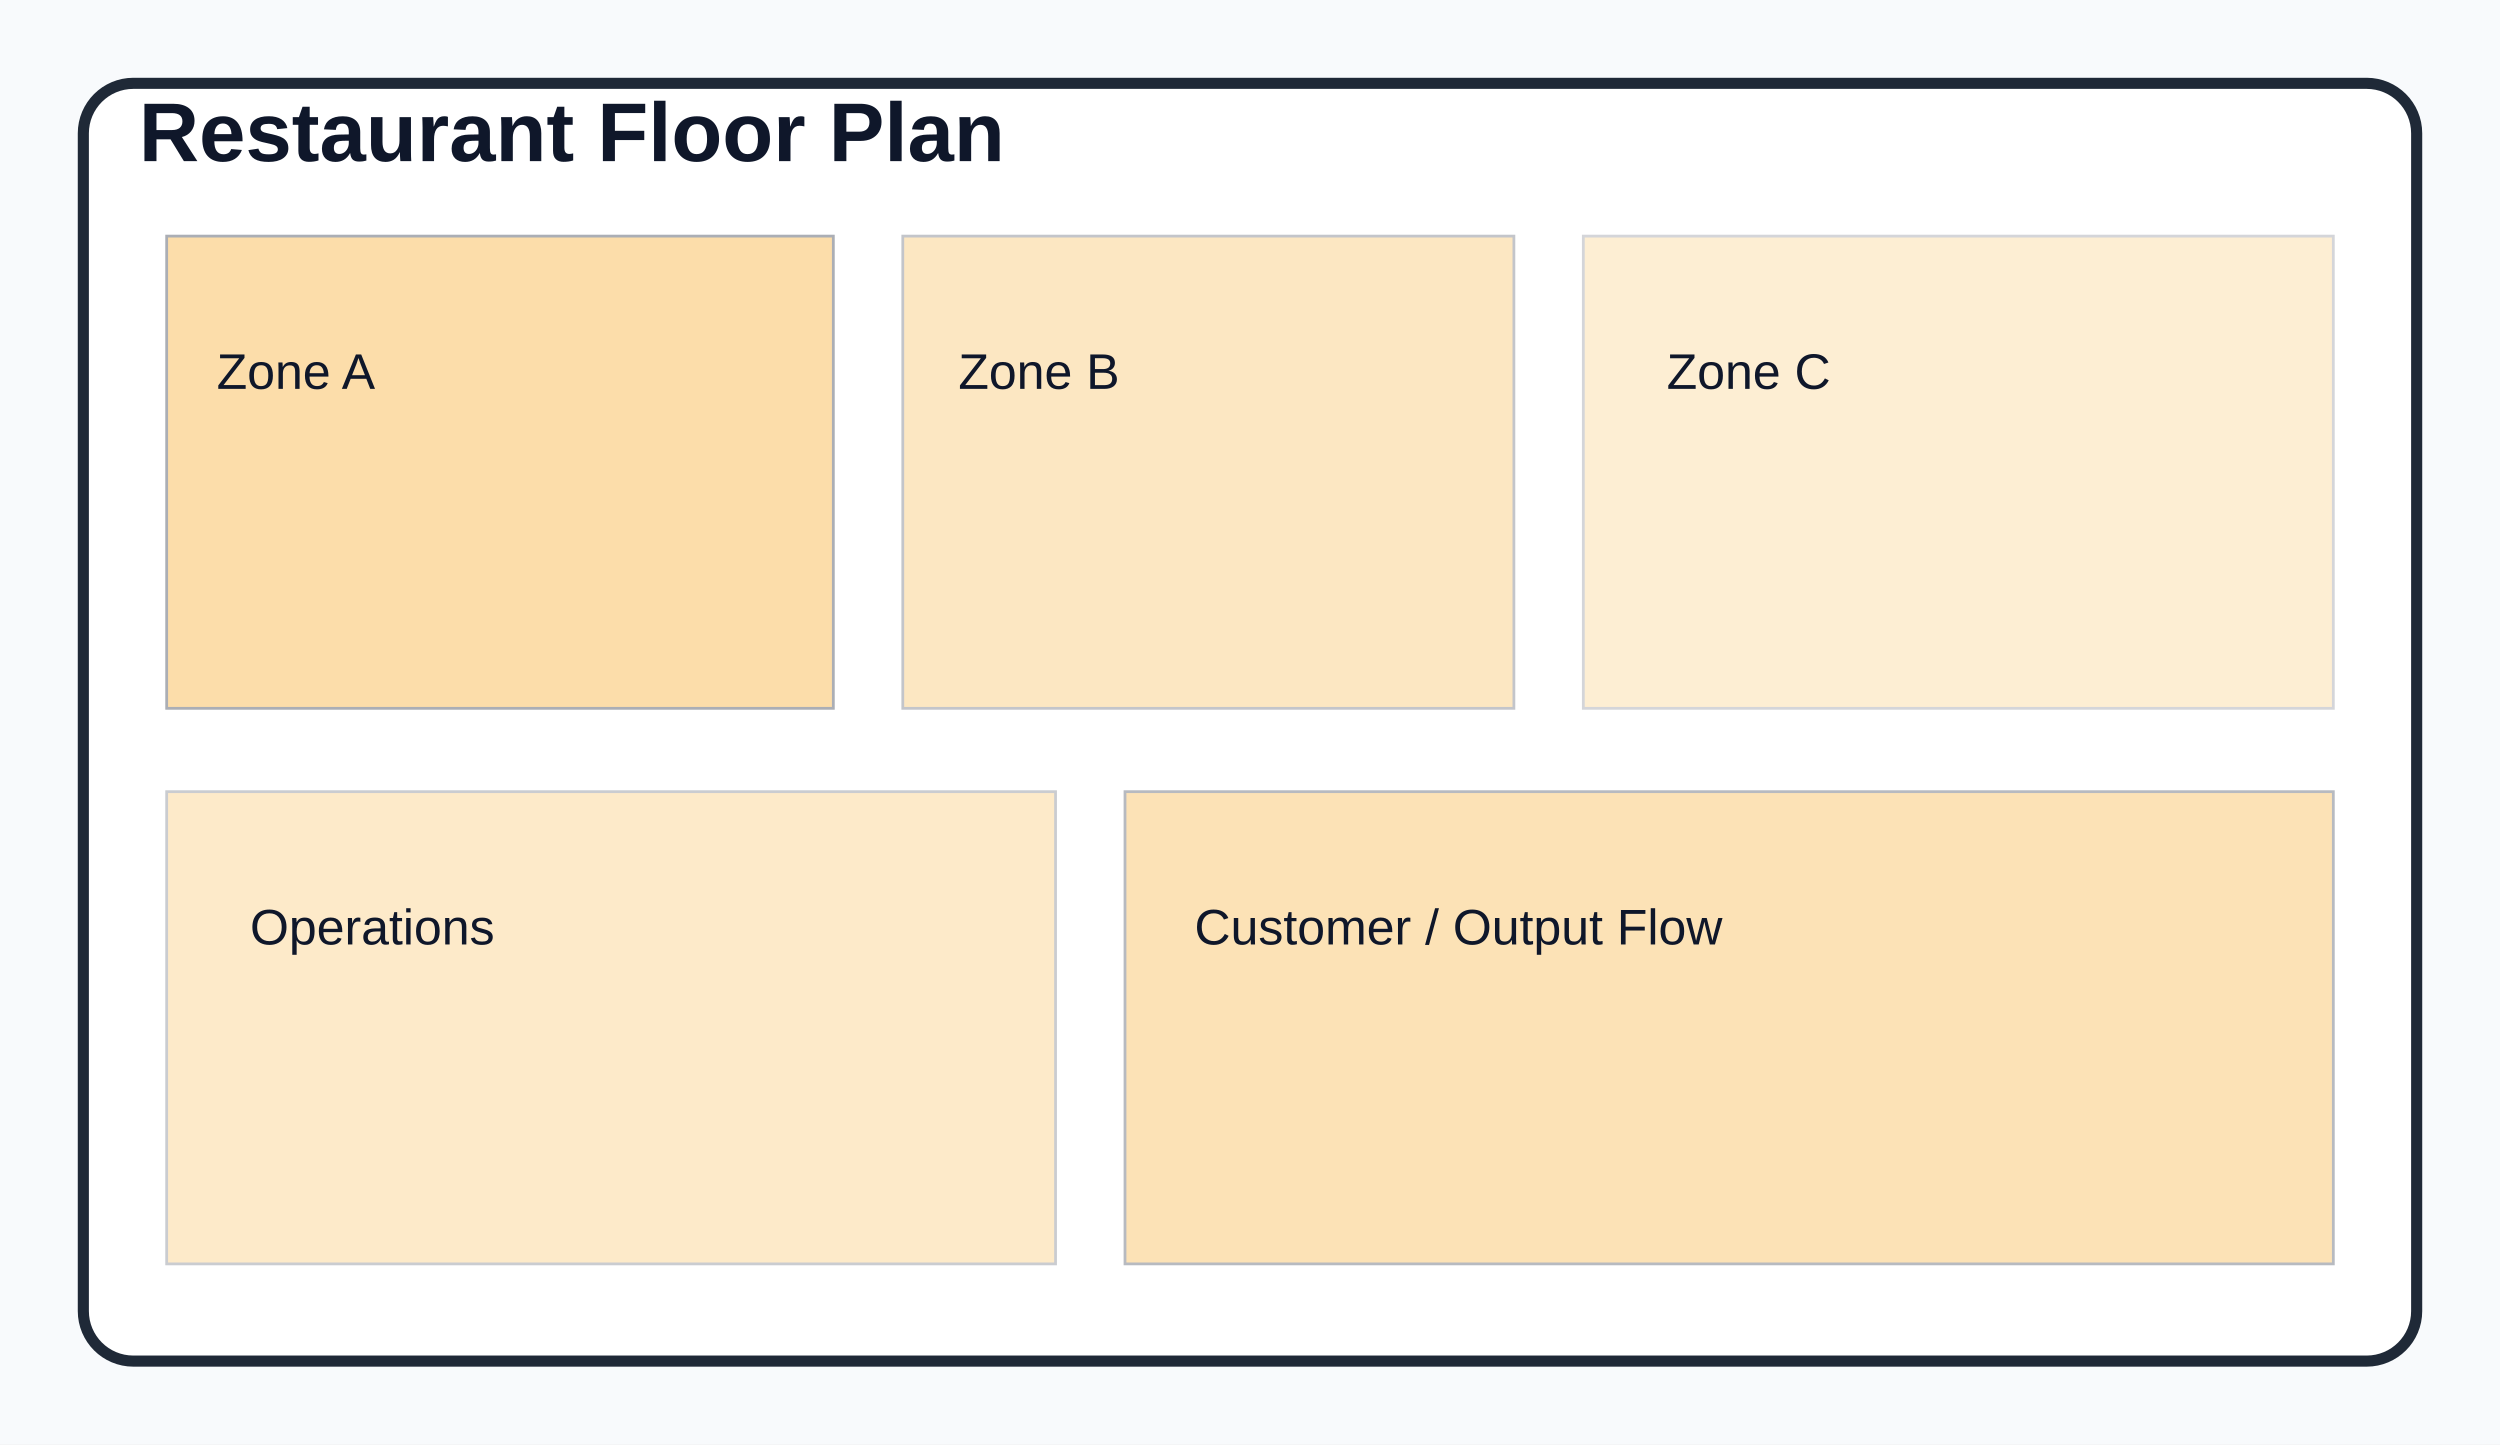
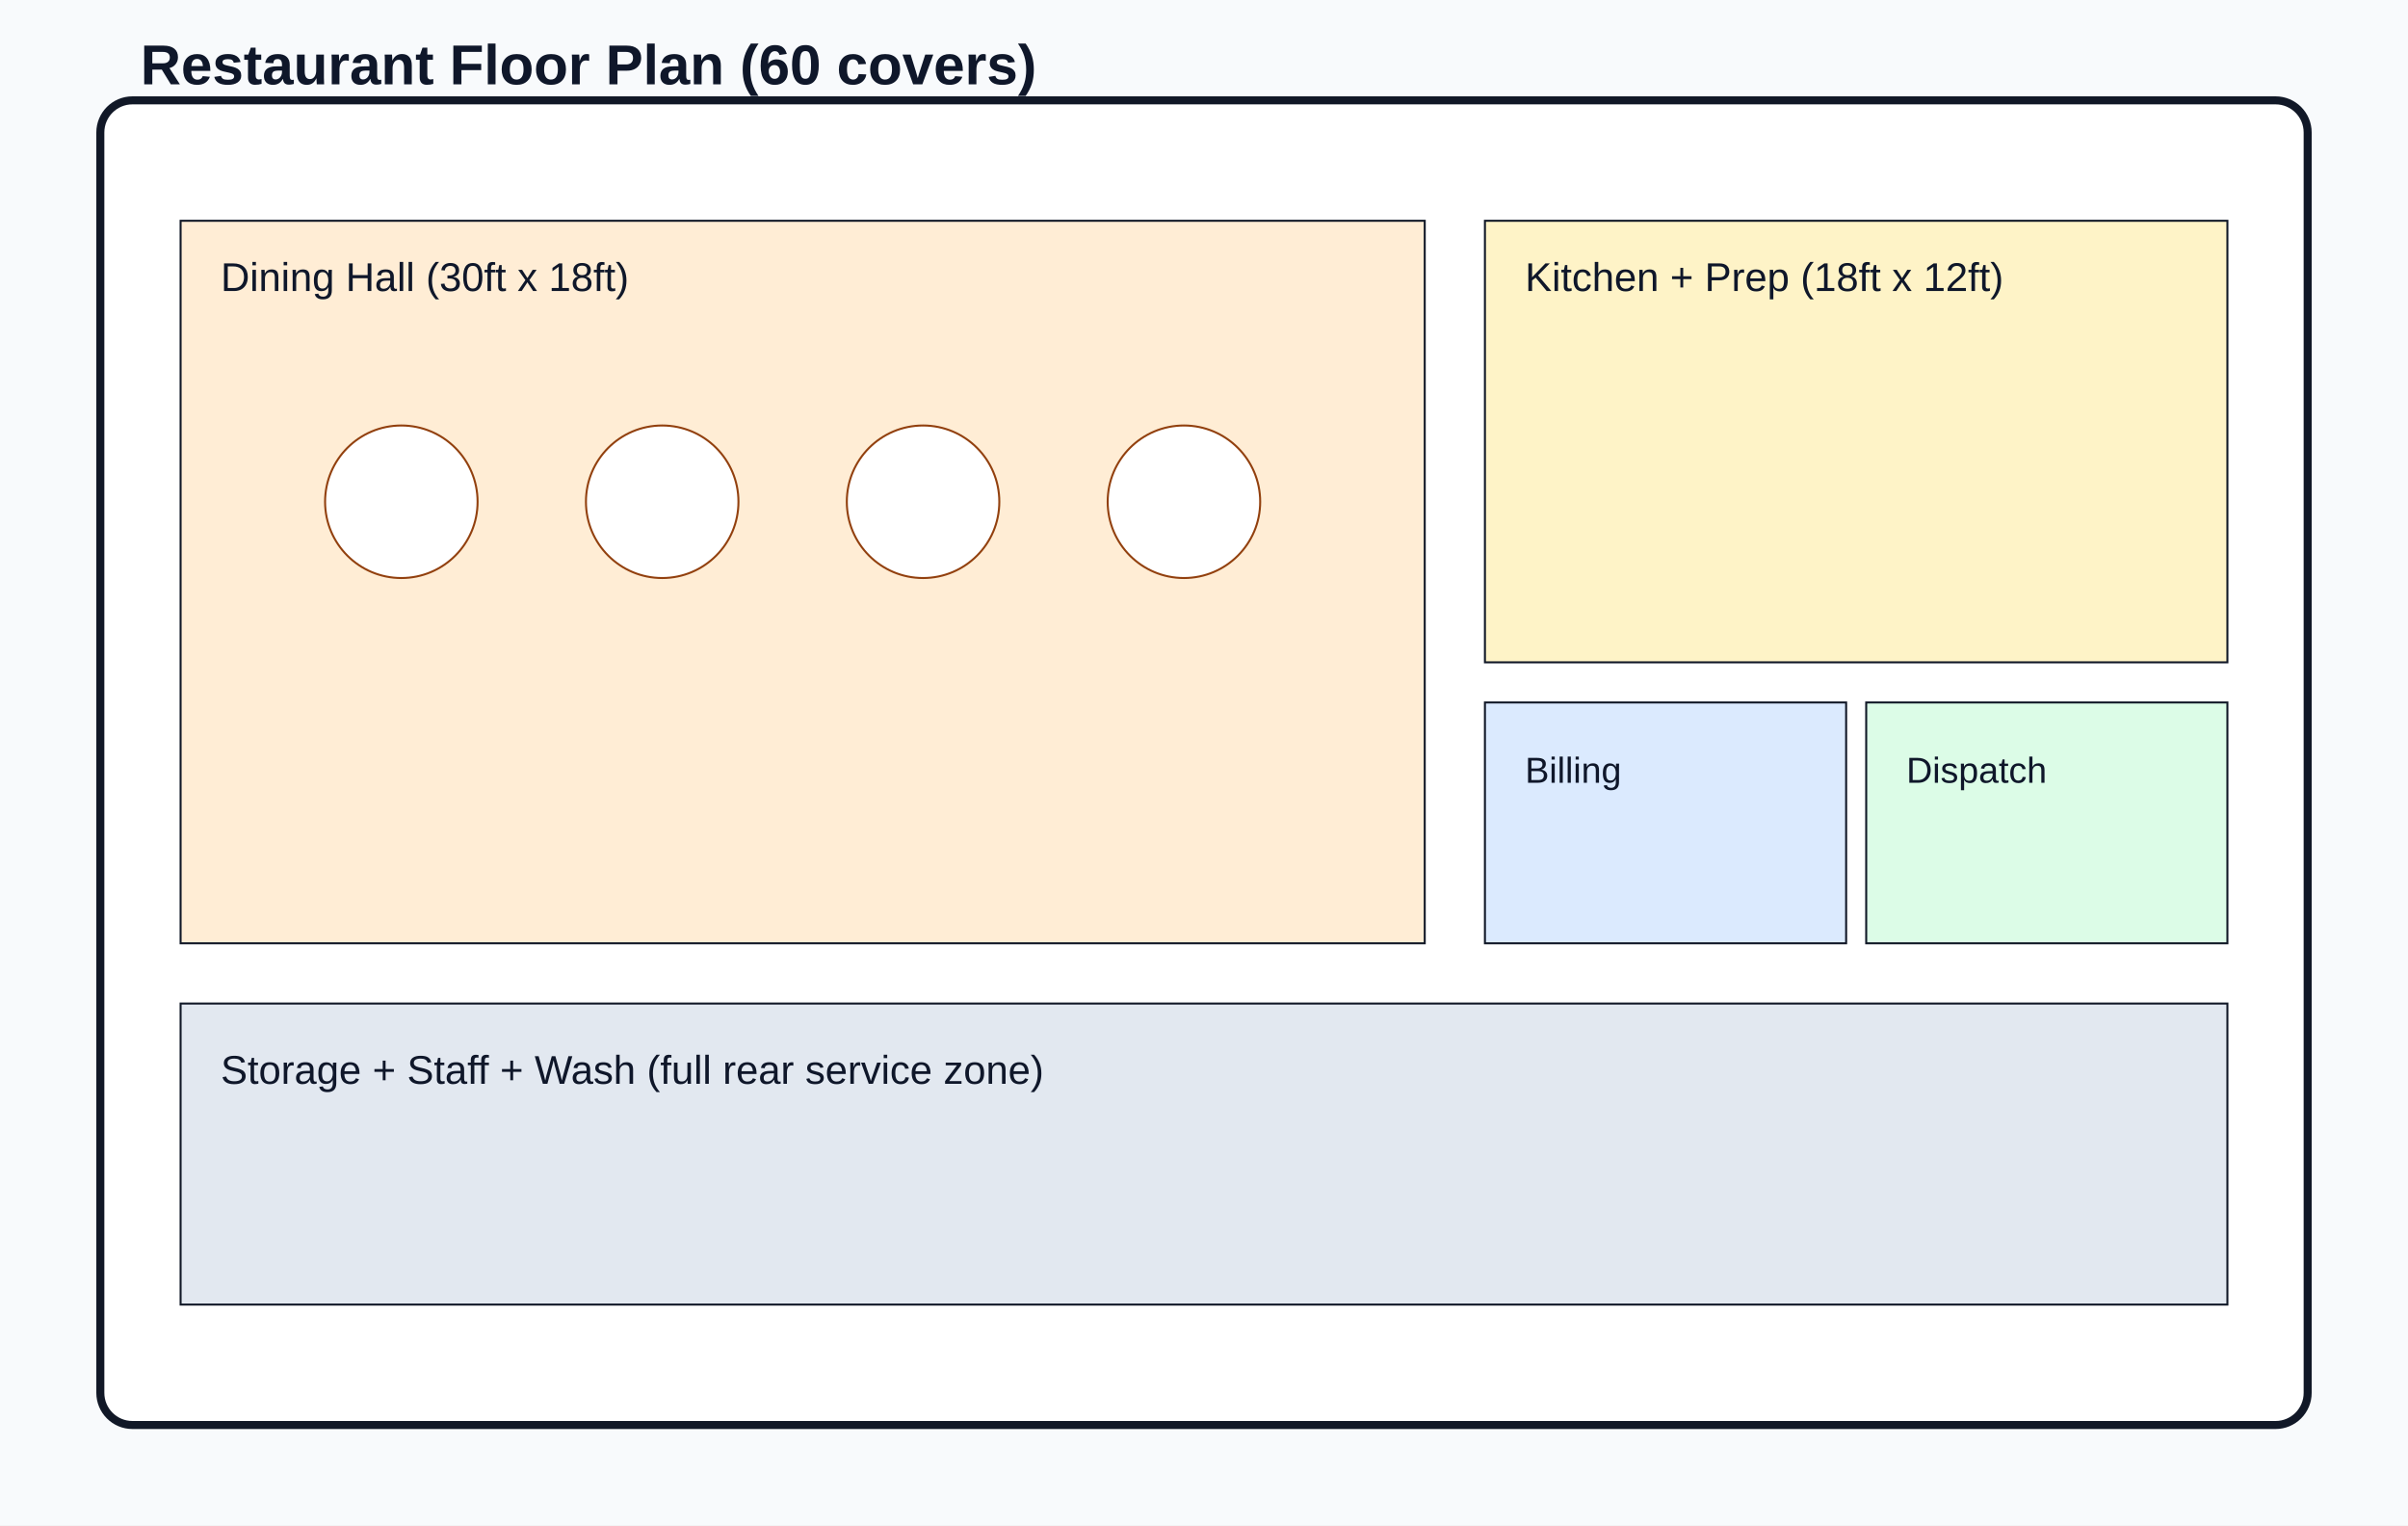
- <svg xmlns="http://www.w3.org/2000/svg" viewBox="0 0 900 520">
-   <rect width="900" height="520" fill="#f8fafc" />
-   <rect x="30" y="30" width="840" height="460" rx="18" fill="#ffffff" stroke="#1f2937" stroke-width="4" />
-   <rect x="60" y="85" width="240" height="170" fill="#f59e0b" opacity="0.35" stroke="#0f172a" />
-   <rect x="325" y="85" width="220" height="170" fill="#f59e0b" opacity="0.25" stroke="#0f172a" />
-   <rect x="570" y="85" width="270" height="170" fill="#f59e0b" opacity="0.18" stroke="#0f172a" />
-   <rect x="60" y="285" width="320" height="170" fill="#f59e0b" opacity="0.22" stroke="#0f172a" />
-   <rect x="405" y="285" width="435" height="170" fill="#f59e0b" opacity="0.3" stroke="#0f172a" />
-   <text x="50" y="58" font-family="Manrope, Arial" font-size="30" font-weight="700" fill="#0f172a">Restaurant Floor Plan</text>
-   <text x="78" y="140" font-family="Manrope, Arial" font-size="18" fill="#0f172a">Zone A</text>
-   <text x="345" y="140" font-family="Manrope, Arial" font-size="18" fill="#0f172a">Zone B</text>
-   <text x="600" y="140" font-family="Manrope, Arial" font-size="18" fill="#0f172a">Zone C</text>
-   <text x="90" y="340" font-family="Manrope, Arial" font-size="18" fill="#0f172a">Operations</text>
-   <text x="430" y="340" font-family="Manrope, Arial" font-size="18" fill="#0f172a">Customer / Output Flow</text>
+ <svg xmlns="http://www.w3.org/2000/svg" viewBox="0 0 1200 760">
+   <rect width="1200" height="760" fill="#f8fafc" />
+   <rect x="50" y="50" width="1100" height="660" rx="16" fill="#fff" stroke="#111827" stroke-width="4" />
+   <text x="70" y="42" font-size="28" font-family="Manrope,Arial" font-weight="800" fill="#0f172a">Restaurant Floor Plan (60 covers)</text>
+   <rect x="90" y="110" width="620" height="360" fill="#ffedd5" stroke="#111827" />
+   <text x="110" y="145" font-size="20" font-family="Manrope,Arial" fill="#0f172a">Dining Hall (30ft x 18ft)</text>
+   <circle cx="200" cy="250" r="38" fill="#fff" stroke="#92400e" />
+   <circle cx="330" cy="250" r="38" fill="#fff" stroke="#92400e" />
+   <circle cx="460" cy="250" r="38" fill="#fff" stroke="#92400e" />
+   <circle cx="590" cy="250" r="38" fill="#fff" stroke="#92400e" />
+   <rect x="740" y="110" width="370" height="220" fill="#fef3c7" stroke="#111827" />
+   <text x="760" y="145" font-size="20" font-family="Manrope,Arial" fill="#0f172a">Kitchen + Prep (18ft x 12ft)</text>
+   <rect x="740" y="350" width="180" height="120" fill="#dbeafe" stroke="#111827" />
+   <text x="760" y="390" font-size="18" font-family="Manrope,Arial" fill="#0f172a">Billing</text>
+   <rect x="930" y="350" width="180" height="120" fill="#dcfce7" stroke="#111827" />
+   <text x="950" y="390" font-size="18" font-family="Manrope,Arial" fill="#0f172a">Dispatch</text>
+   <rect x="90" y="500" width="1020" height="150" fill="#e2e8f0" stroke="#111827" />
+   <text x="110" y="540" font-size="20" font-family="Manrope,Arial" fill="#0f172a">Storage + Staff + Wash (full rear service zone)</text>
</svg>
